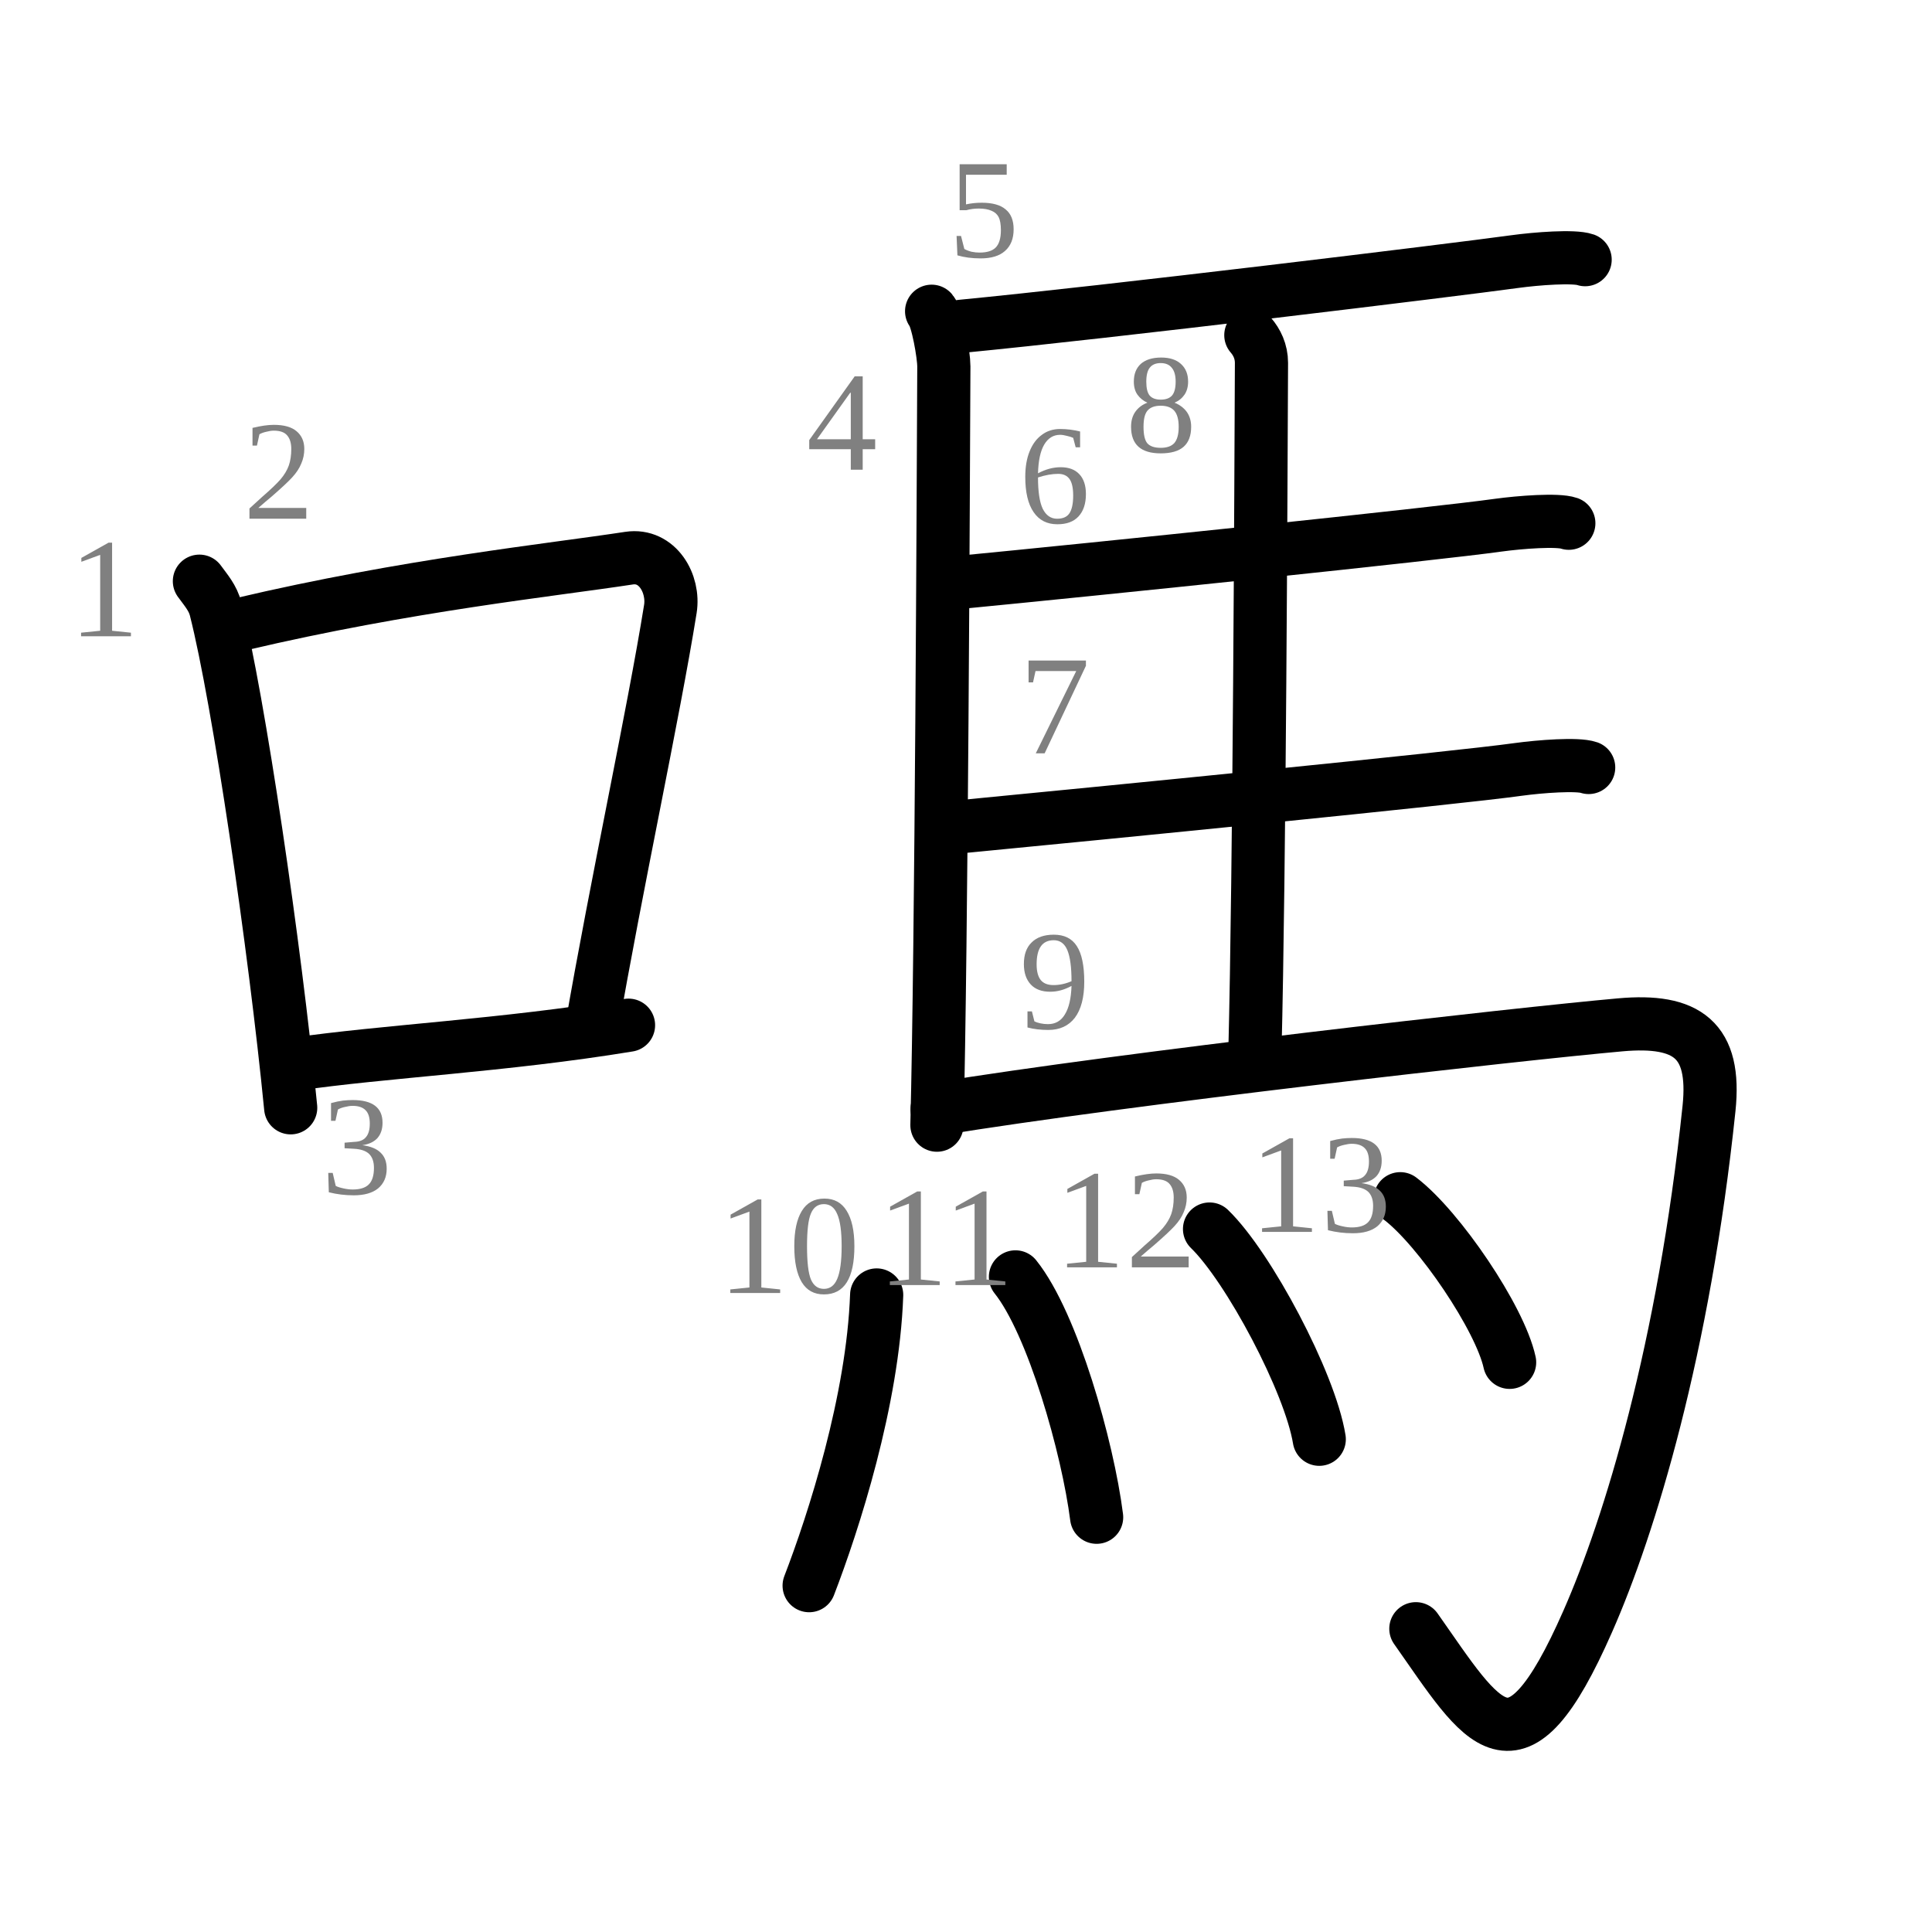
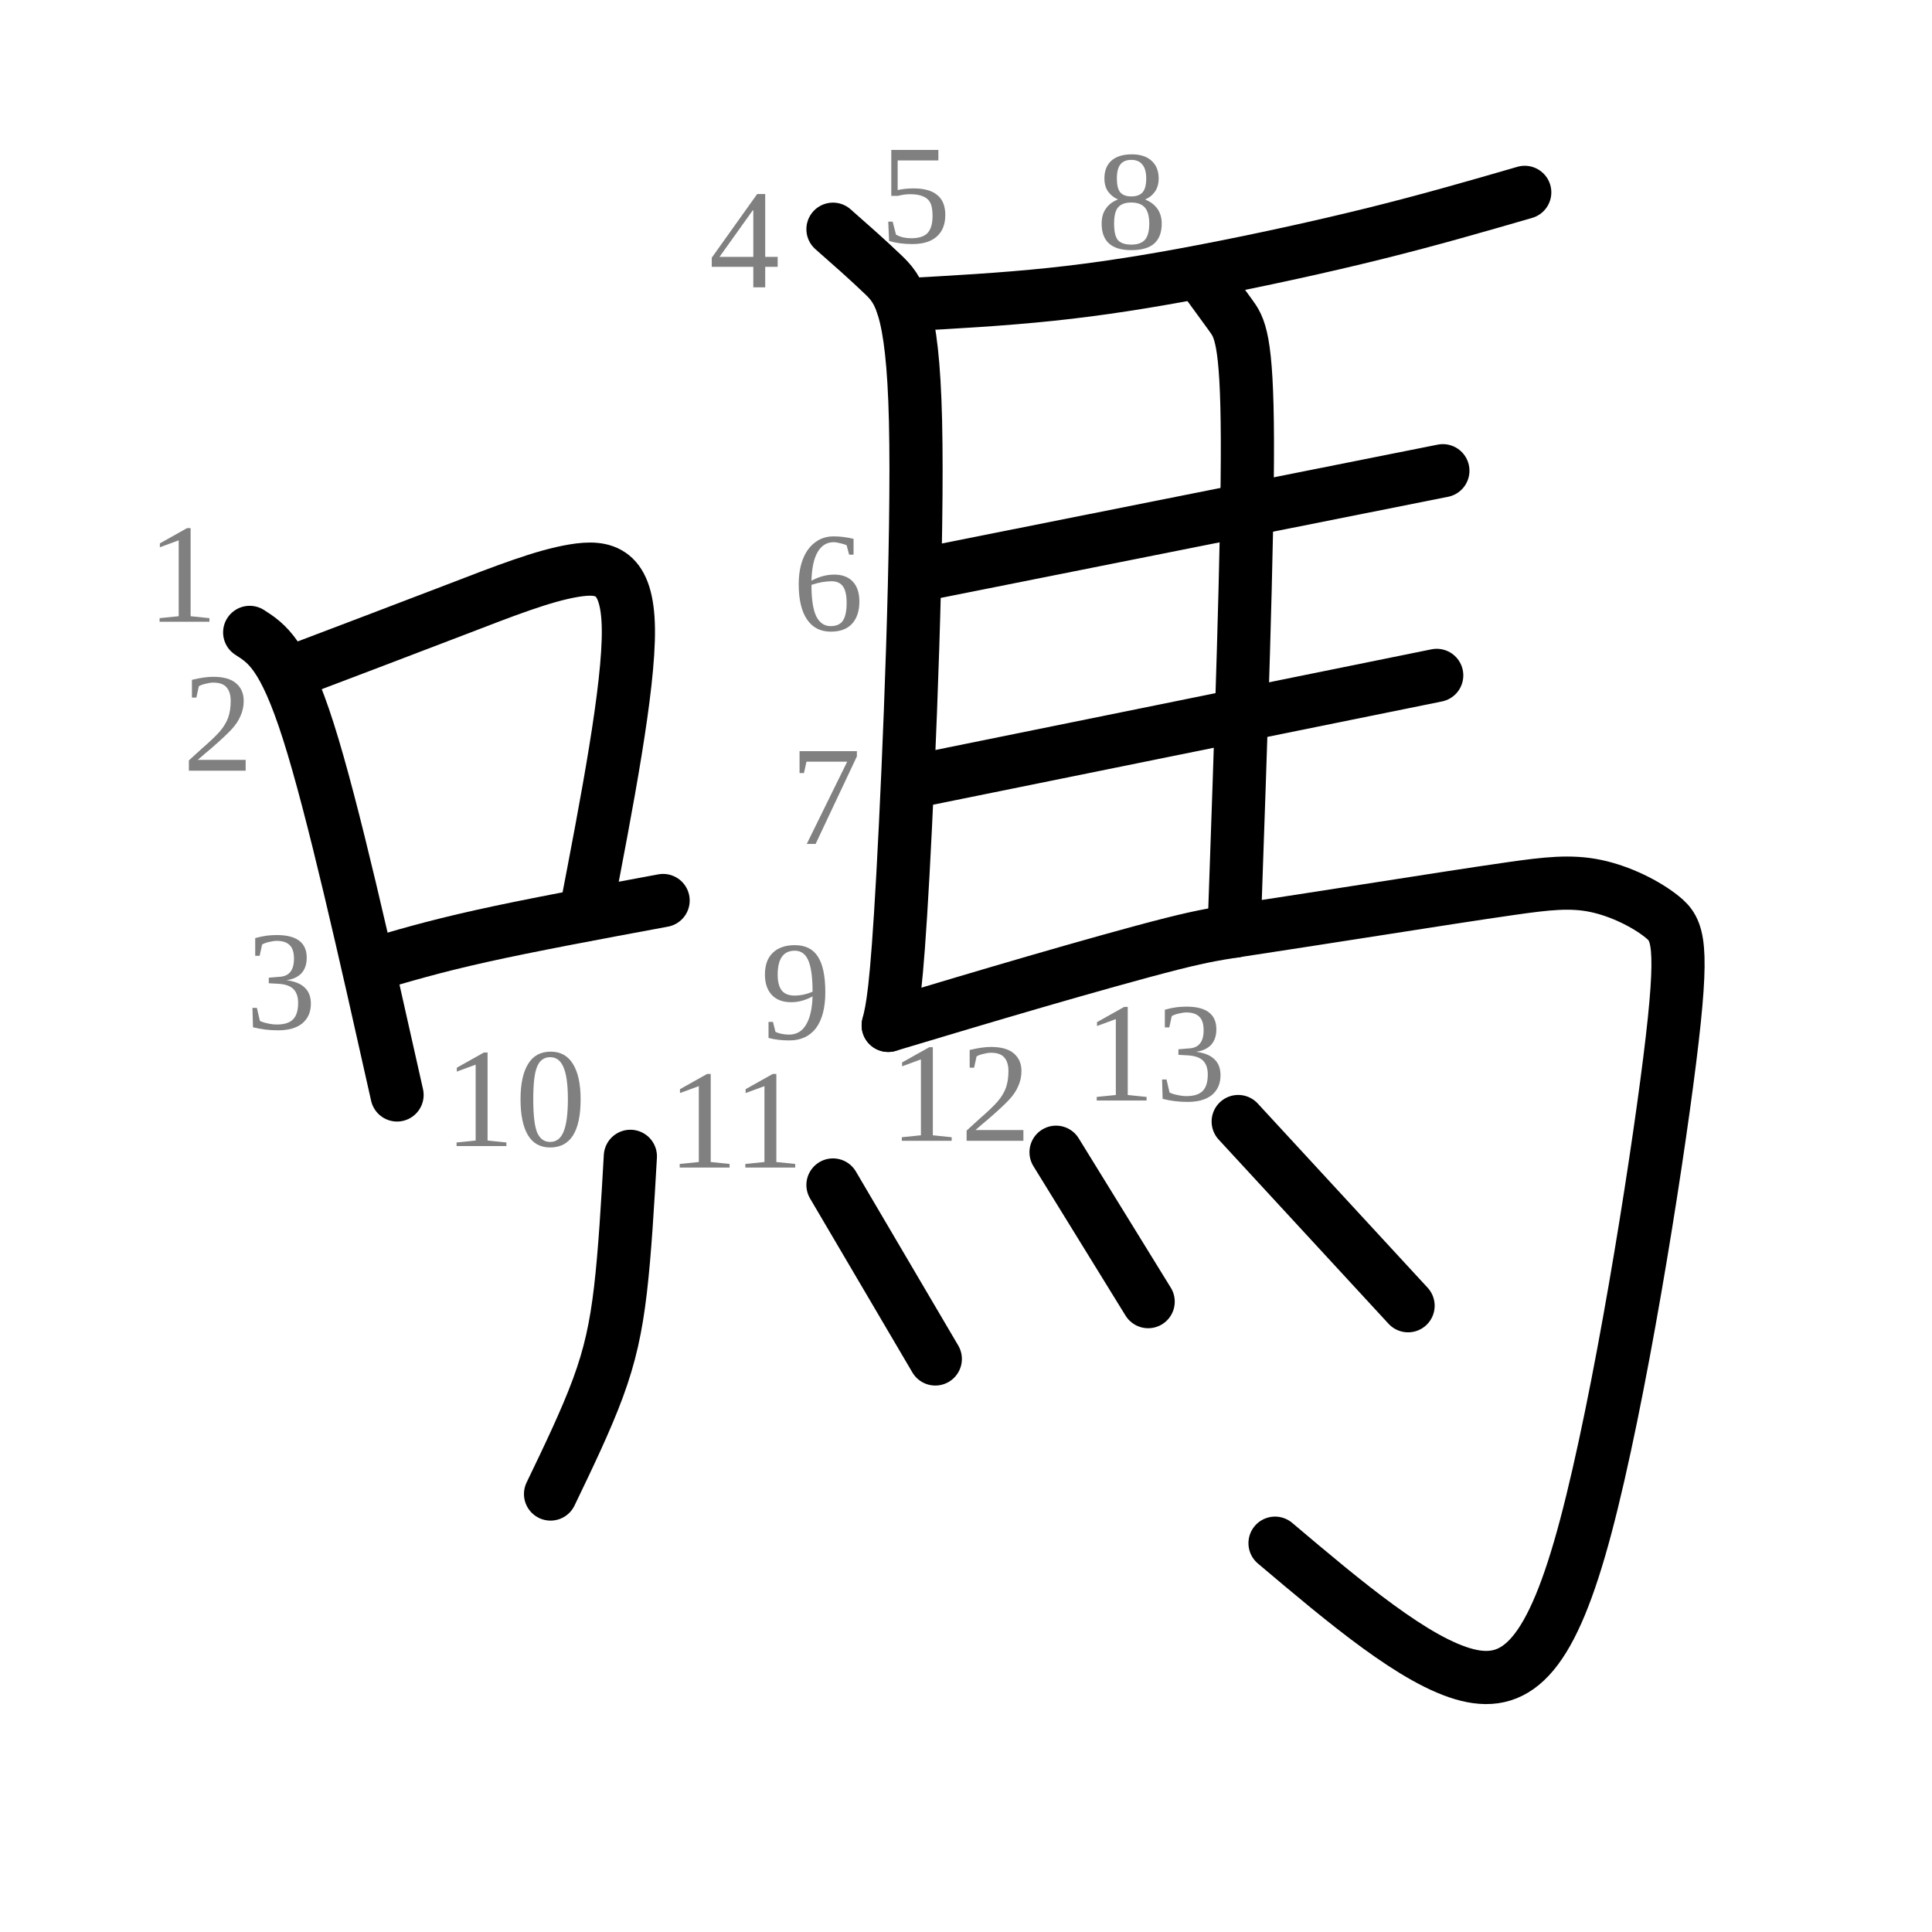
<svg xmlns="http://www.w3.org/2000/svg" xmlns:ns1="http://kanjivg.tagaini.net" width="109" height="109" viewBox="0 0 109 109">
-   <g id="hvg:StrokePaths_055ce" style="fill:none;stroke:#000000;stroke-width:3;stroke-linecap:round;stroke-linejoin:round;">
-     <g id="hvg:055ce" ns1:element="嗎">
-       <g id="hvg:055ce-g1" ns1:element="口" ns1:variant="true" ns1:position="left" ns1:radical="general">
-         <path id="hvg:055ce-s1" ns1:type="㇑" d="m11.25 32.79c0.37 0.51 0.76 0.94 0.92 1.58c1.29 5.07 3.34 19.04 4.23 28.13" />
-         <path id="hvg:055ce-s2" ns1:type="㇕b" d="m13.58 35.22c9.42 -2.22 17.54 -3.06 21.91 -3.73c1.6 -0.24 2.56 1.44 2.33 2.87c-0.95 5.92 -3.05 15.57 -4.46 23.75" />
-         <path id="hvg:055ce-s3" ns1:type="㇐b" d="m16.57 60.05c5.14 -0.75 11.83 -1.05 18.89 -2.21" />
+   <g id="hvg:StrokePaths_055ce" style="fill:none;stroke:#000000;stroke-width:3;stroke-linecap:round;stroke-linejoin:round">
+     <g style="stroke-linecap:round;stroke-linejoin:round" id="hvg:055ce" ns1:element="嗎" ns1:radical="general">
+       <g ns1:radical="general" ns1:position="left" ns1:element="口" id="hvg:055ce-g1">
+         <path id="hvg:055ce-s1" d="m 14.087,35.679 c 0.962,0.616 1.925,1.232 3.31,5.58 1.385,4.348 3.195,12.432 5.004,20.516" ns1:type="㇑" />
+         <path id="hvg:055ce-s2" d="m 16.281,37.988 c 3.316,-1.258 6.698,-2.541 9.443,-3.596 2.745,-1.056 4.914,-1.908 6.649,-2.196 1.735,-0.288 3.037,-0.02 3.079,3.289 0.042,3.308 -1.197,9.738 -2.429,16.128" ns1:type="㇕" />
+         <path id="hvg:055ce-s3" d="m 20.784,54.5 c 1.821,-0.542 3.619,-1.078 6.37,-1.69 2.751,-0.612 6.524,-1.312 10.257,-2.005" ns1:type="㇐" />
      </g>
-       <g id="hvg:055ce-g2" ns1:element="馬" ns1:position="right">
-         <path id="hvg:055ce-s4" ns1:type="㇑" d="M52.56,17.56c0.33,0.39,0.69,2.46,0.69,3.11c-0.03,6.53-0.13,32.54-0.39,42.81" />
-         <path id="hvg:055ce-s5" ns1:type="㇐b" d="M54.23,18.41c8.29-0.8,27.66-3.16,31.22-3.65c1.24-0.17,3.35-0.33,3.98-0.11" />
-         <path id="hvg:055ce-s6" ns1:type="㇐b" d="M53.79,32.89c8.29-0.8,27.18-2.76,30.74-3.26c1.24-0.17,3.35-0.33,3.98-0.11" />
-         <path id="hvg:055ce-s7" ns1:type="㇐b" d="M53.91,46.67c8.29-0.8,28.18-2.76,31.74-3.26c1.24-0.17,3.35-0.33,3.98-0.11" />
-         <path id="hvg:055ce-s8" ns1:type="㇑a" d="M70.57,18.91c0.34,0.39,0.6,0.92,0.6,1.56c-0.03,6.52-0.11,28.61-0.37,38.88" />
-         <path id="hvg:055ce-s9" ns1:type="㇆a" d="M52.87,62.57c10.5-1.72,32.72-4.23,38.54-4.75c3.78-0.34,5.41,0.85,5.01,4.71c-1.42,13.57-4.47,23.56-6.84,28.94c-4.11,9.35-5.88,5.85-9.7,0.42" />
-         <g id="hvg:055ce-g3" ns1:element="灬" ns1:variant="true" ns1:original="火">
-           <path id="hvg:055ce-s10" ns1:type="㇔" d="M49.46,73.06c-0.21,5.94-2.43,12.82-3.81,16.4" />
-           <path id="hvg:055ce-s11" ns1:type="㇔" d="M57.29,72.04c2.1,2.62,4.08,9.62,4.58,13.56" />
-           <path id="hvg:055ce-s12" ns1:type="㇔" d="M68.24,69.34c2.2,2.13,5.67,8.65,6.19,11.86" />
-           <path id="hvg:055ce-s13" ns1:type="㇔" d="M79,67.63c2.19,1.67,5.63,6.74,6.17,9.23" />
-         </g>
+       <g ns1:position="right" ns1:element="馬" id="hvg:055ce-g2">
+         <path id="hvg:055ce-s4" d="m 46.995,12.932 c 0.981,0.864 1.925,1.694 2.8,2.531 0.876,0.837 1.703,1.703 1.857,8.304 0.154,6.6 -0.346,18.955 -0.712,25.594 -0.366,6.639 -0.596,7.563 -0.828,8.488" ns1:type="㇑" />
+         <path id="hvg:055ce-s5" d="m 50.921,17.204 c 2.813,-0.154 5.62,-0.308 8.372,-0.597 2.751,-0.289 5.447,-0.712 8.564,-1.309 3.117,-0.596 6.659,-1.367 9.757,-2.136 3.098,-0.77 5.755,-1.54 8.409,-2.309" ns1:type="㇐" />
+         <path id="hvg:055ce-s6" d="M 52.838,32.251 81.404,26.557" ns1:type="㇐" />
+         <path id="hvg:055ce-s7" d="M 51.723,44.057 81.057,38.104" ns1:type="㇐" />
+         <path id="hvg:055ce-s8" d="m 67.663,15.357 c 0.616,0.847 1.232,1.693 1.751,2.405 0.52,0.712 0.943,1.289 0.962,7.064 0.019,5.775 -0.366,16.741 -0.75,27.711" ns1:type="㇑" />
+         <path id="hvg:055ce-s9" d="m 50.112,57.849 c 2.695,-0.809 5.39,-1.617 8.219,-2.439 2.83,-0.822 5.869,-1.679 7.774,-2.16 1.905,-0.481 2.714,-0.597 4.504,-0.869 1.79,-0.272 4.483,-0.69 7.178,-1.11 2.694,-0.42 5.427,-0.85 7.447,-1.138 2.02,-0.289 3.368,-0.443 4.772,-0.154 1.404,0.289 2.868,1.02 3.772,1.751 0.904,0.731 1.251,1.462 0.426,8.064 -0.824,6.602 -2.832,19.147 -4.737,26.325 -1.905,7.178 -3.79,9.103 -6.687,8.381 -2.896,-0.722 -6.881,-4.088 -10.845,-7.436" ns1:type="㇆" />
+         <path id="hvg:055ce-s10" d="m 35.564,65.238 c -0.154,2.693 -0.308,5.387 -0.558,7.524 -0.25,2.136 -0.596,3.714 -1.27,5.543 -0.674,1.829 -1.674,3.906 -2.675,5.985" ns1:type="㇒" />
+         <path id="hvg:055ce-s11" d="m 46.995,66.855 c 1.924,3.271 3.849,6.543 5.773,9.815" ns1:type="㇔" />
+         <path id="hvg:055ce-s12" d="m 59.581,65.007 c 1.732,2.809 3.464,5.619 5.196,8.429" ns1:type="㇔" />
+         <path id="hvg:055ce-s13" d="m 69.857,63.275 c 3.214,3.485 6.389,6.928 9.584,10.392" ns1:type="㇔" />
      </g>
    </g>
  </g>
  <g id="hvg:StrokeNumbers_055ce" style="font-size:8;fill:#808080">
-     <text x="3.873" y="35.898">1</text>
-     <text x="13.716" y="29.267">2</text>
-     <text x="18.127" y="67.36">3</text>
-     <text transform="matrix(1 0 0 1 45.50 26.50)">4</text>
-     <text transform="matrix(1 0 0 1 53.50 14.50)">5</text>
-     <text transform="matrix(1 0 0 1 57.50 29.50)">6</text>
-     <text transform="matrix(1 0 0 1 57.50 42.50)">7</text>
-     <text transform="matrix(1 0 0 1 63.50 25.50)">8</text>
-     <text transform="matrix(1 0 0 1 57.50 58.03)">9</text>
-     <text transform="matrix(1 0 0 1 40.50 72.95)">10</text>
-     <text transform="matrix(1 0 0 1 49.50 72.50)">11</text>
-     <text transform="matrix(1 0 0 1 59.50 71.50)">12</text>
-     <text transform="matrix(1 0 0 1 70.50 69.50)">13</text>
+     <text y="35.077" x="8.3">1</text>
+     <text x="10.295" y="43.482">2</text>
+     <text y="58.051" x="13.853">3</text>
+     <text y="16.212" x="40">4</text>
+     <text x="49.643" y="13.693">5</text>
+     <text x="44.72" y="35.558">6</text>
+     <text y="47.614" x="44.579">7</text>
+     <text x="61.839" y="14.037">8</text>
+     <text y="58.623" x="42.891">9</text>
+     <text x="25.054" y="64.661">10</text>
+     <text y="65.873" x="37.646">11</text>
+     <text x="50.176" y="64.363">12</text>
+     <text y="62.091" x="61.173">13</text>
  </g>
</svg>
